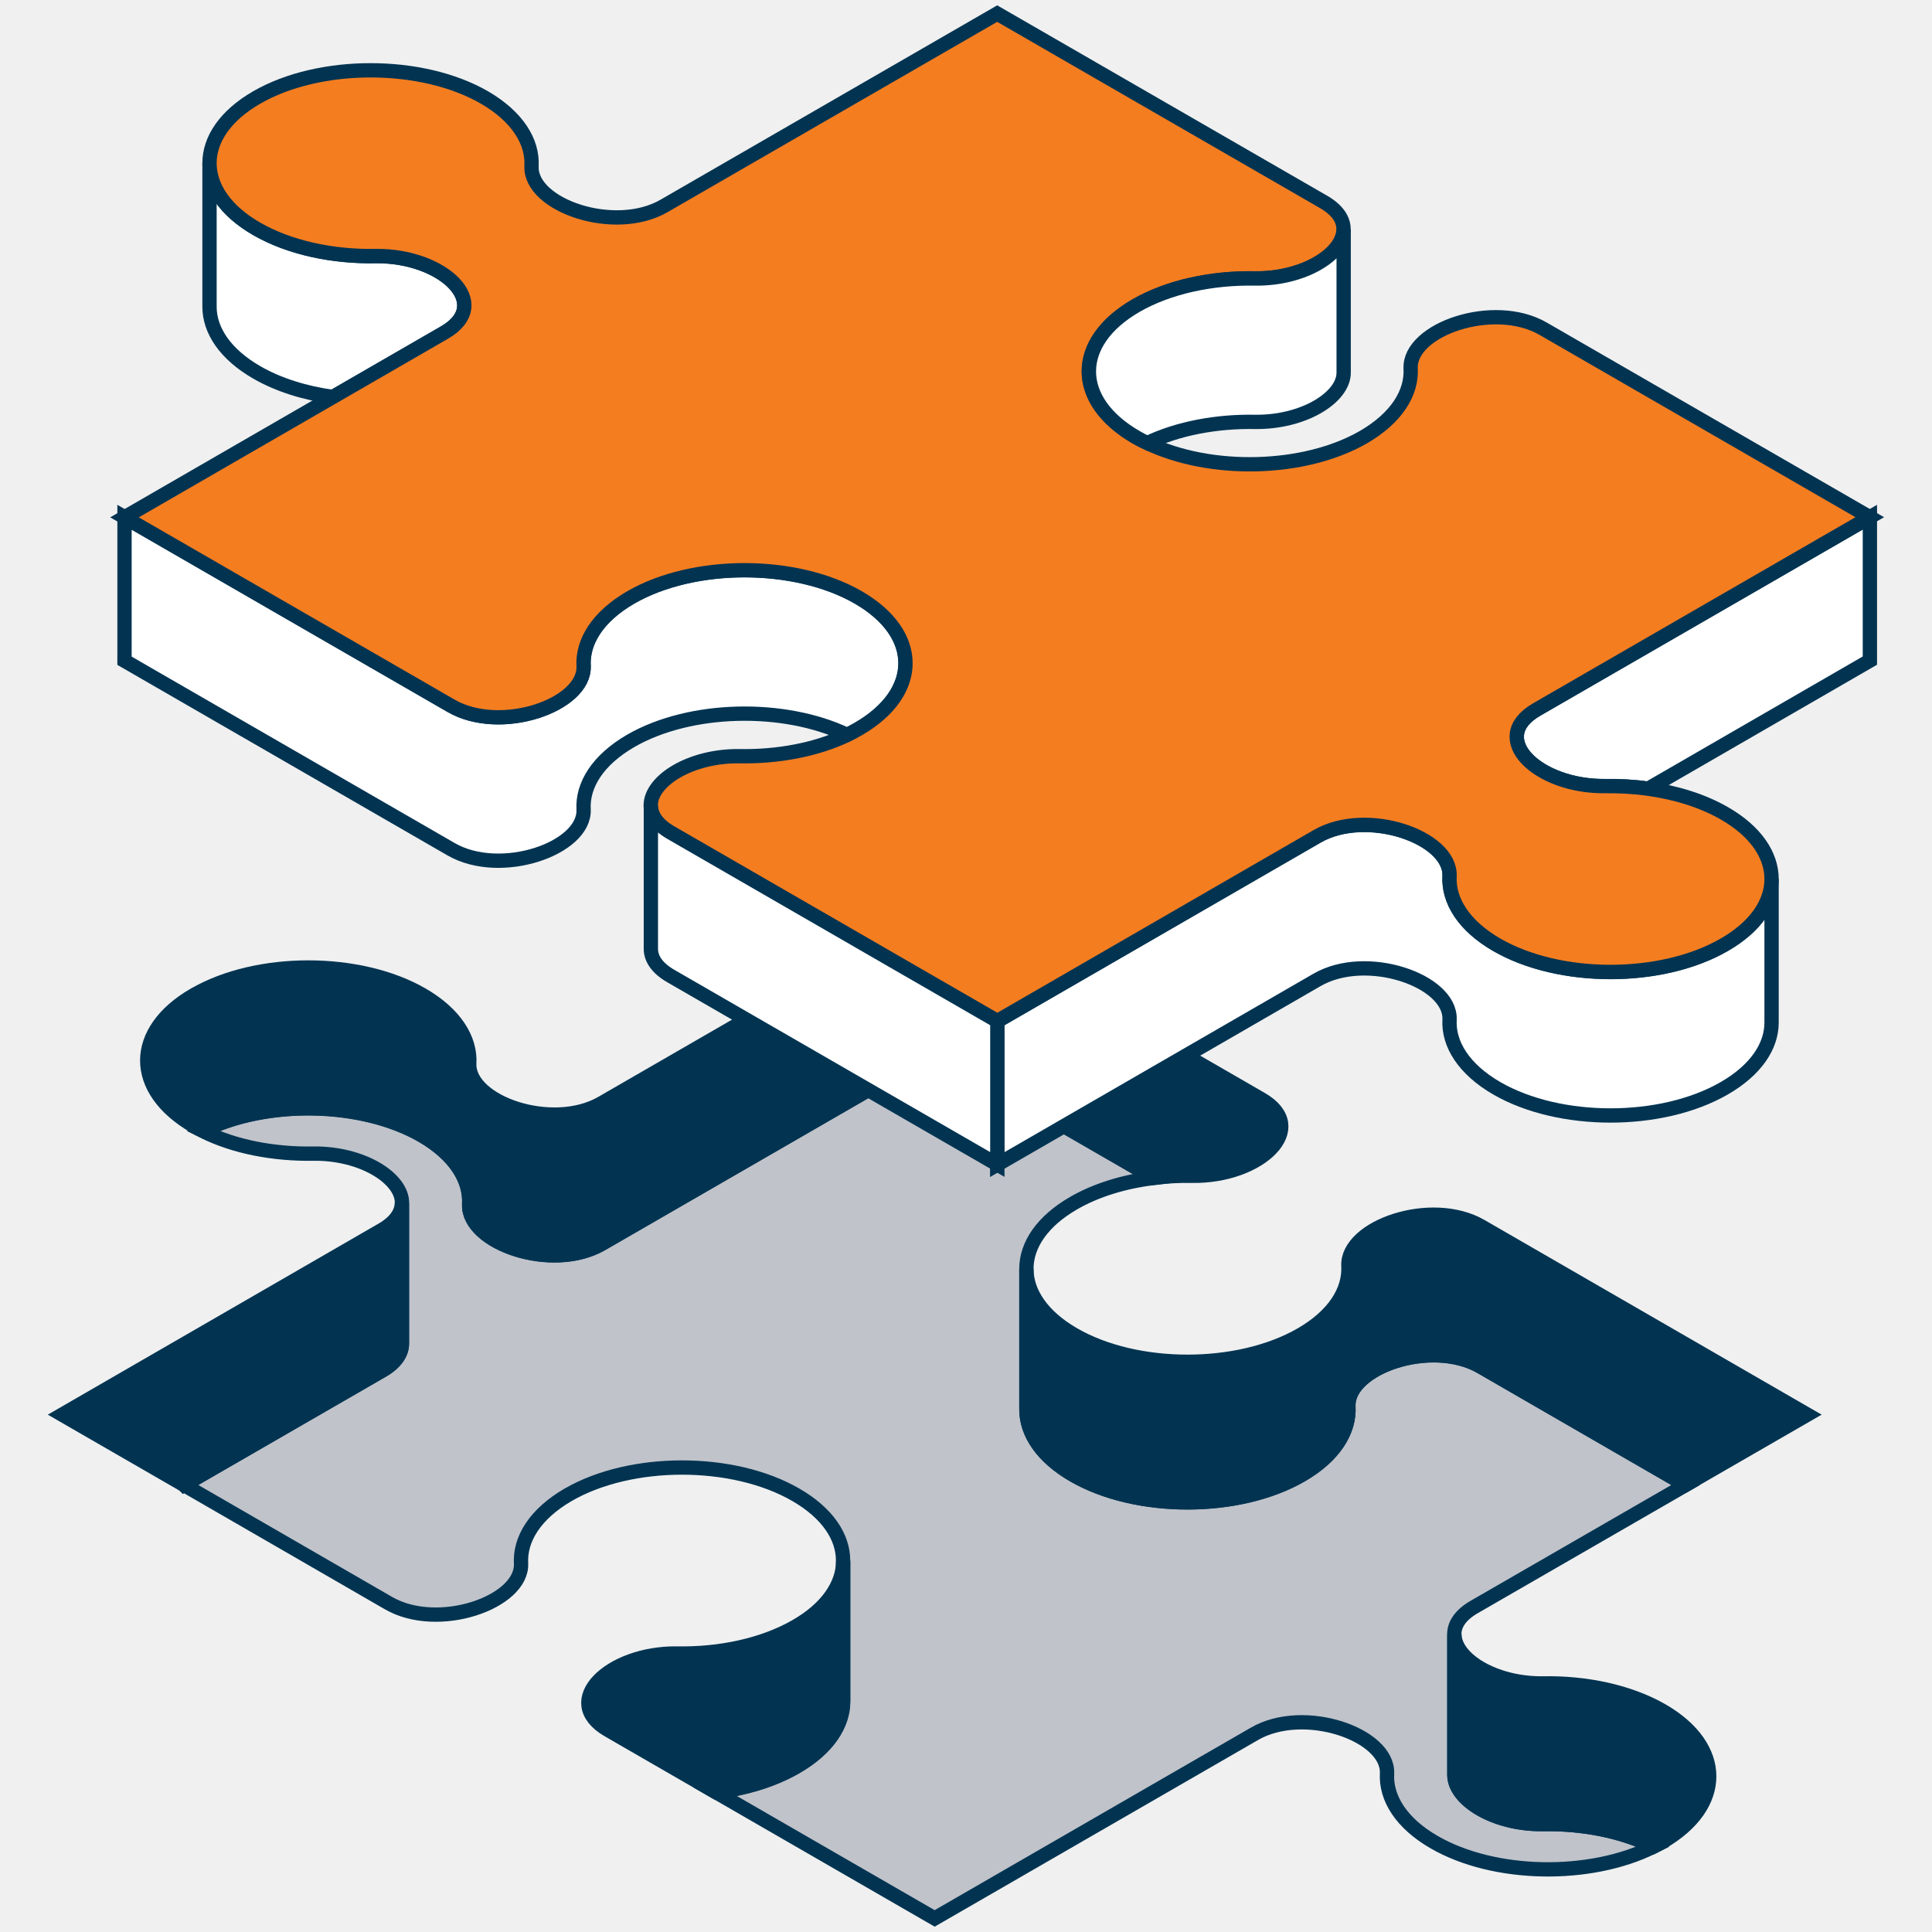
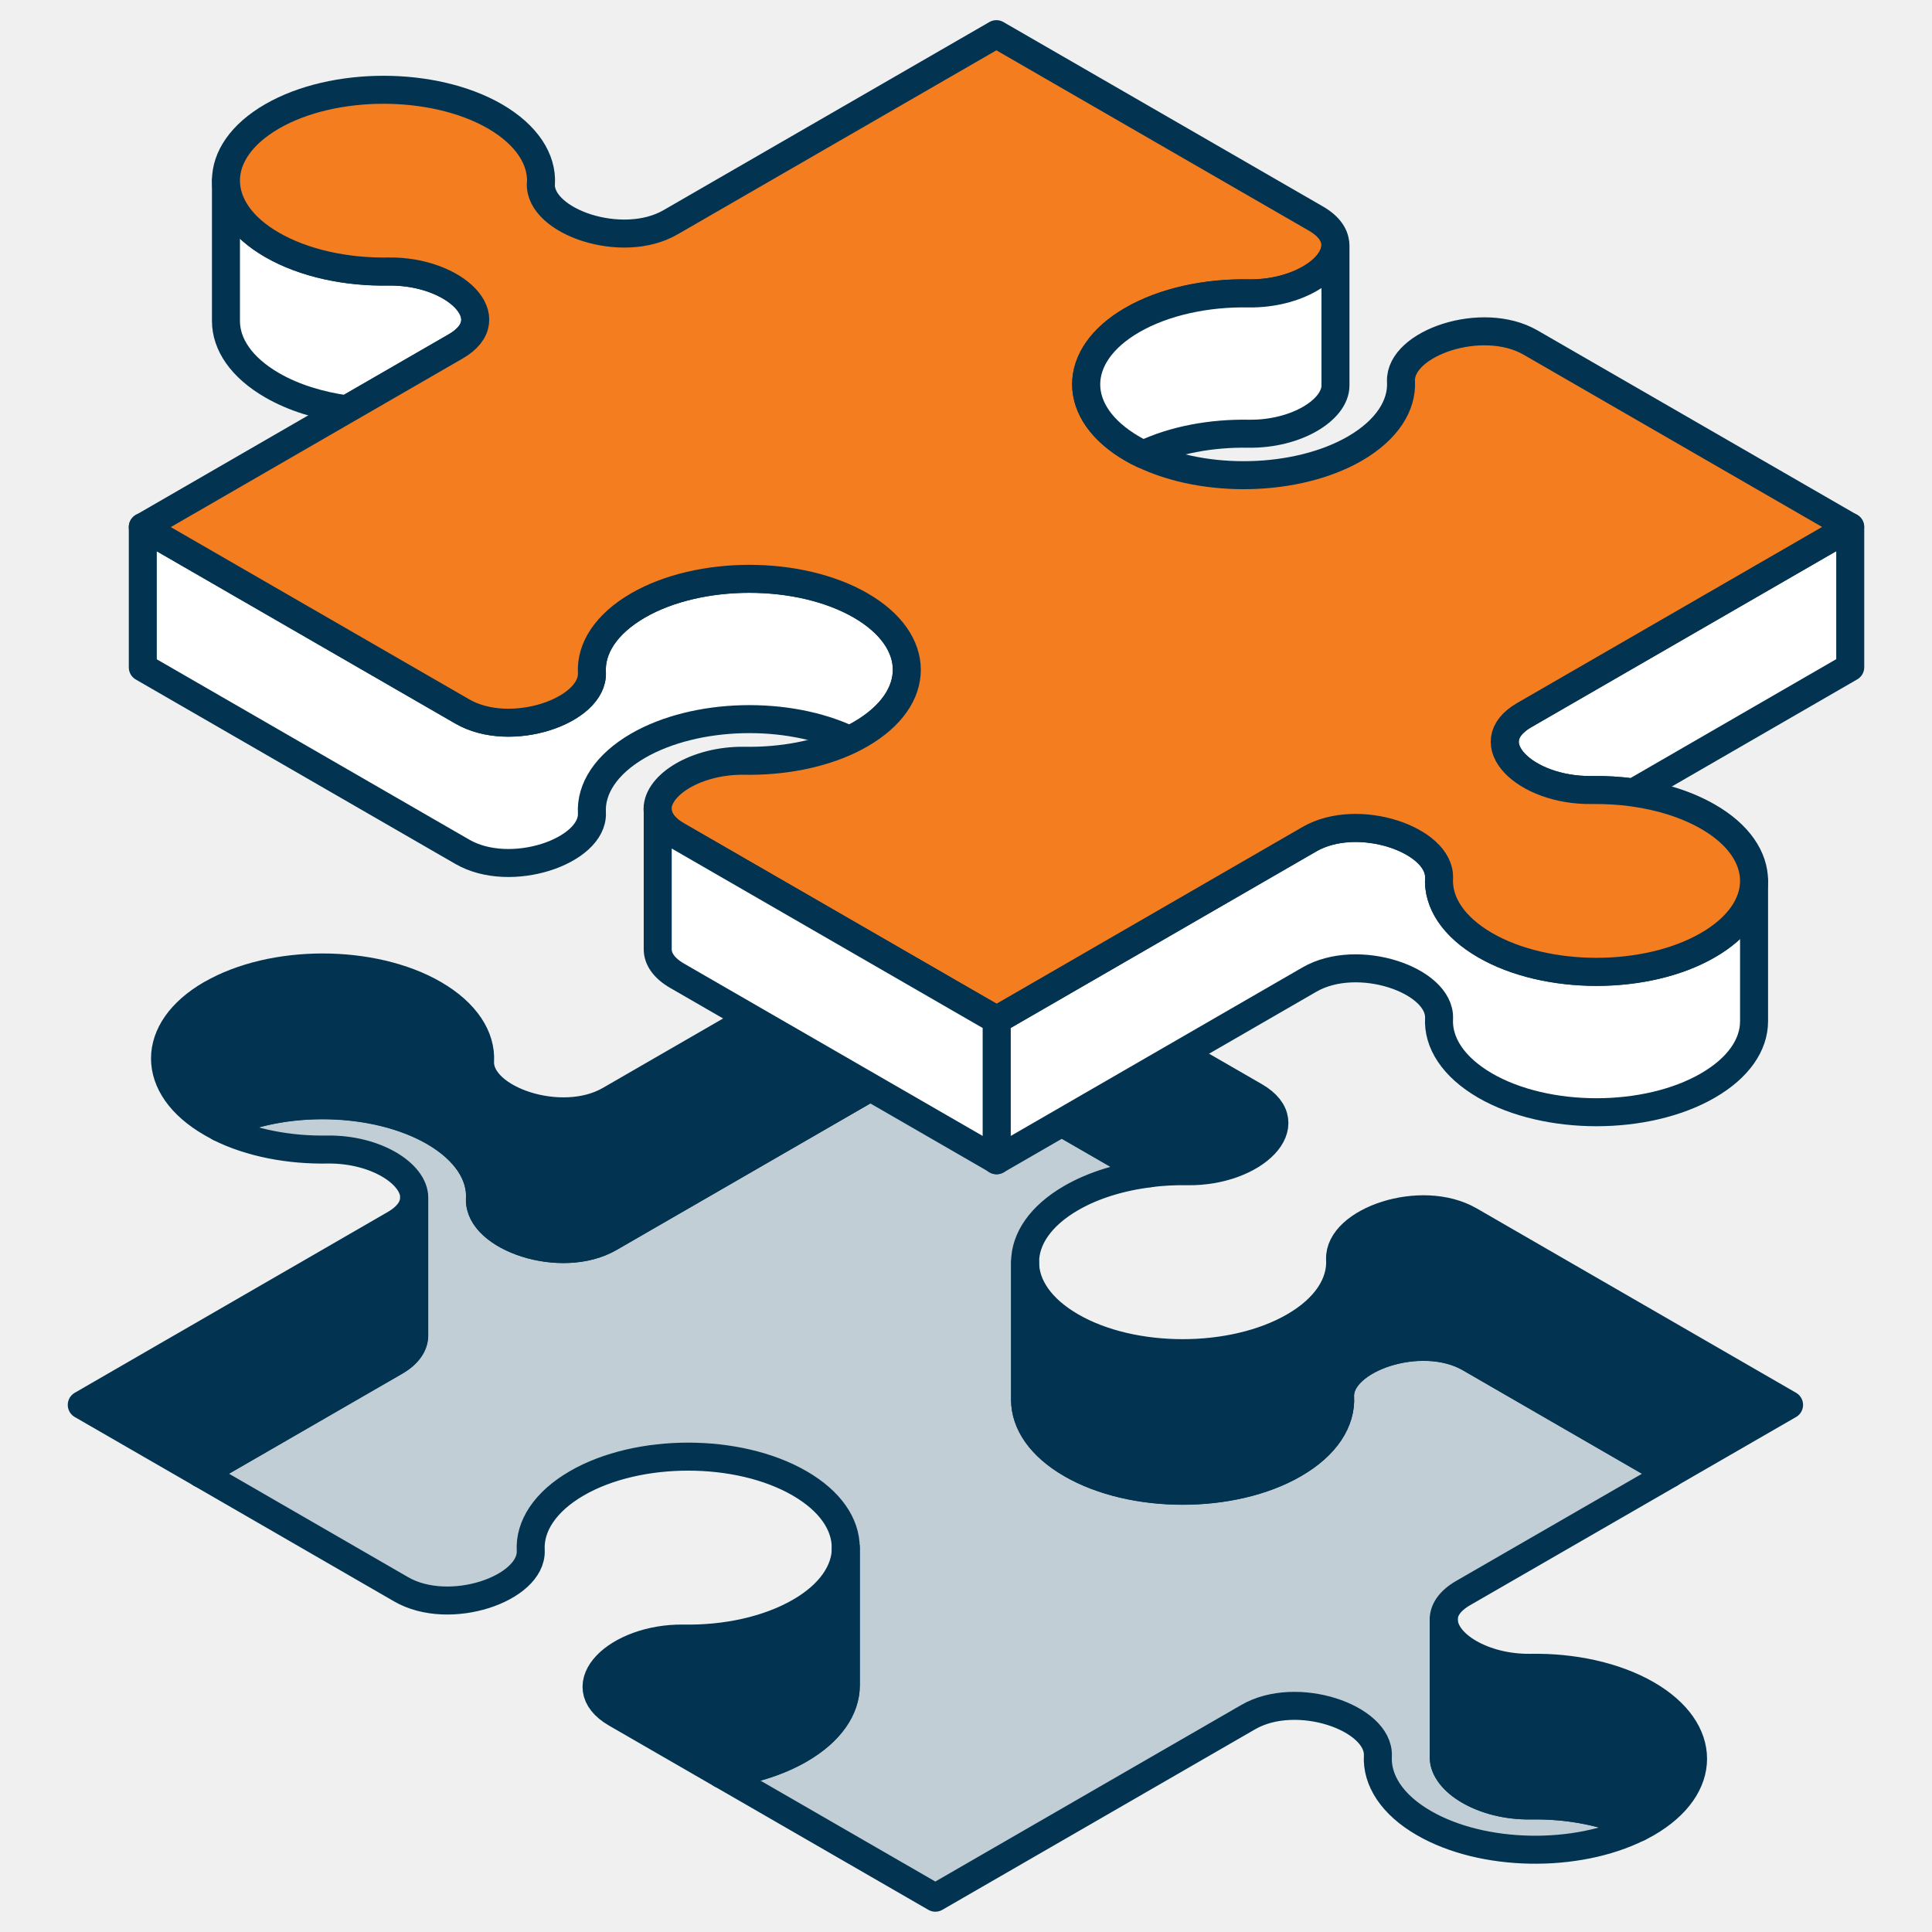
- <svg xmlns="http://www.w3.org/2000/svg" id="a" viewBox="0 0 135 135">
-   <path d="M12.85,103.76l14.3,8.26c3.46,2,9.36-.04,9.26-2.76-.1-1.73,1-3.48,3.29-4.81,4.39-2.54,11.52-2.54,15.91,0,2.2,1.27,3.3,2.93,3.3,4.59v9.83c0,1.66-1.1,3.33-3.3,4.59-1.59.92-3.55,1.51-5.6,1.76l15.3,8.83h0l22.35-12.9c3.46-2,9.36.04,9.26,2.76-.1,1.73,1,3.49,3.29,4.81,4.2,2.43,10.9,2.53,15.32.32-2.21-1.11-4.98-1.63-7.73-1.58-3.39.04-6.18-1.71-6.18-3.44v-9.83c0-.67.42-1.34,1.39-1.9l14.77-8.52-14.3-8.26c-3.47-2-9.36.04-9.26,2.76.1,1.73-1,3.49-3.29,4.81-4.39,2.54-11.52,2.54-15.91,0-2.2-1.27-3.3-2.93-3.3-4.59v-9.83c0-1.66,1.1-3.32,3.3-4.59,1.59-.92,3.55-1.51,5.6-1.76l-15.3-8.83-23.28,13.44c-3.47,2-9.36-.04-9.26-2.76.1-1.73-1-3.48-3.29-4.81-4.2-2.42-10.9-2.53-15.32-.32,2.21,1.11,4.99,1.63,7.74,1.58,3.39-.04,6.18,1.71,6.18,3.44v9.83c0,.67-.42,1.35-1.39,1.9l-13.84,7.99Z" style="fill:#c0c3ca; stroke:#023452; stroke-miterlimit:10;" />
-   <path d="M101.63,114.19v9.83c0,1.73,2.78,3.48,6.18,3.44,2.75-.05,5.52.47,7.73,1.58.2-.1.4-.21.6-.32,4.39-2.54,4.39-6.65,0-9.19-2.29-1.32-5.33-1.96-8.33-1.9-3.39.04-6.18-1.71-6.18-3.44Z" style="fill:#023452; stroke:#023452; stroke-miterlimit:10;" />
-   <path d="M47.29,115.54c-4.72-.05-8.25,3.35-4.79,5.35l7.52,4.34c2.05-.25,4-.84,5.6-1.76,2.2-1.27,3.3-2.93,3.3-4.59v-9.83c0,1.66-1.1,3.33-3.3,4.59-2.29,1.32-5.33,1.96-8.33,1.9Z" style="fill:#023452; stroke:#023452; stroke-miterlimit:10;" />
-   <path d="M4.34,98.85l8.51,4.91,13.84-7.99c.97-.56,1.39-1.23,1.39-1.9v-9.83c0,.67-.42,1.34-1.39,1.9l-22.35,12.91Z" style="fill:#023452; stroke:#023452; stroke-miterlimit:10;" />
-   <path d="M13.58,69.51c-4.39,2.54-4.39,6.65,0,9.19.19.11.39.22.6.32,4.42-2.21,11.12-2.11,15.32.32,2.29,1.32,3.39,3.08,3.29,4.81-.1,2.72,5.8,4.76,9.26,2.76l23.28-13.44v-9.83l-23.28,13.44c-3.47,2-9.36-.04-9.26-2.76.1-1.73-1-3.48-3.29-4.81-4.39-2.54-11.52-2.54-15.91,0Z" style="fill:#023452; stroke:#023452; stroke-miterlimit:10;" />
-   <path d="M65.32,63.64v9.83l15.3,8.83c.9-.11,1.82-.16,2.73-.14,4.72.05,8.25-3.35,4.79-5.35l-22.81-13.17Z" style="fill:#023452; stroke:#023452; stroke-miterlimit:10;" />
-   <path d="M71.72,88.65v9.83c0,1.66,1.1,3.32,3.3,4.59,4.39,2.54,11.52,2.54,15.91,0,2.29-1.32,3.39-3.07,3.29-4.81-.1-2.72,5.8-4.76,9.26-2.76l14.3,8.26,8.51-4.91-22.81-13.17c-3.47-2-9.36.04-9.26,2.76.1,1.73-1,3.49-3.29,4.81-4.39,2.54-11.52,2.54-15.91,0-2.2-1.27-3.3-2.93-3.3-4.59Z" style="fill:#023452; stroke:#023452; stroke-miterlimit:10;" />
-   <path d="M60.25,37.23c0-.33-.93-.44-1.16-.44-.51,0-.88.2-1.51.2-.04,0-.08,0-.12,0,2.12-.82,3.71-1.49,3.71-2.07,0-.15-.47-2.78-7.63-.31-.61.21-7.82,3.21-7.82,4.28,0,.48.23,1.02.47,1.33.39.76,1.36.94,2.21.94,1.4,0,2.38-.73,3.66-1.33.8-.37,1.65-.64,2.65-.8,2.02-.36,5.54-1.52,5.54-1.8Z" style="fill:#fff; stroke:#023452; stroke-miterlimit:10;" />
-   <path d="M8.7,46.17l22.82,13.17c3.46,2,9.36-.04,9.26-2.76-.1-1.73,1-3.48,3.29-4.81,4.14-2.39,10.7-2.53,15.12-.42.27-.13.53-.27.79-.42,4.39-2.54,4.39-6.65,0-9.19-4.39-2.53-11.52-2.53-15.91,0-2.29,1.32-3.39,3.07-3.29,4.81.1,2.73-5.8,4.77-9.26,2.76l-22.82-13.17v10.02Z" style="fill:#fff; stroke:#023452; stroke-miterlimit:10;" />
-   <path d="M115.17,55.11l15.49-8.95v-10.02l-23.28,13.44c-3.46,2,.07,5.4,4.79,5.35,1.01-.02,2.02.04,3,.18Z" style="fill:#fff; stroke:#023452; stroke-miterlimit:10;" />
-   <path d="M31.05,23.25c3.47-2-.07-5.4-4.78-5.35-3,.06-6.04-.58-8.33-1.9-2.2-1.27-3.3-2.93-3.3-4.59v10.02c0,1.66,1.1,3.32,3.3,4.59,1.52.88,3.38,1.45,5.33,1.72l7.78-4.49Z" style="fill:#fff; stroke:#023452; stroke-miterlimit:10;" />
-   <path d="M123.79,61.43c0,1.66-1.1,3.33-3.3,4.59-4.39,2.54-11.52,2.54-15.91,0-2.29-1.32-3.39-3.07-3.29-4.81.09-2.72-5.8-4.76-9.26-2.76l-22.35,12.91v10.02l22.35-12.91c3.46-2,9.35.04,9.26,2.76-.1,1.73,1,3.48,3.29,4.81,4.39,2.54,11.52,2.54,15.91,0,2.2-1.27,3.3-2.93,3.3-4.59v-10.02Z" style="fill:#fff; stroke:#023452; stroke-miterlimit:10;" />
-   <path d="M37.14,11.62c.1-1.73-1-3.48-3.29-4.81-4.39-2.53-11.52-2.53-15.91,0-2.2,1.27-3.3,2.93-3.3,4.59s1.1,3.33,3.3,4.59c2.29,1.32,5.33,1.96,8.33,1.9,4.72-.05,8.25,3.35,4.78,5.35l-22.35,12.91,22.82,13.17c3.46,2,9.36-.04,9.26-2.76-.1-1.73,1-3.48,3.29-4.81,4.39-2.54,11.52-2.54,15.91,0,4.39,2.54,4.39,6.65,0,9.19-.26.15-.52.29-.79.42-2.18,1.04-4.87,1.53-7.54,1.48-3.39-.04-6.18,1.71-6.18,3.44,0,.67.42,1.35,1.39,1.9l22.82,13.17,22.35-12.91c3.46-2,9.35.04,9.26,2.76-.1,1.73,1,3.48,3.29,4.81,4.39,2.54,11.52,2.54,15.91,0,2.2-1.27,3.3-2.93,3.3-4.59s-1.1-3.33-3.3-4.59c-1.53-.88-3.38-1.45-5.33-1.72-.98-.14-2-.19-3-.18-4.72.06-8.25-3.35-4.79-5.35l23.28-13.44-22.82-13.17c-3.46-2-9.36.04-9.26,2.76.1,1.73-1,3.48-3.29,4.81-4.14,2.39-10.7,2.53-15.12.41-.27-.13-.53-.27-.79-.41-4.39-2.54-4.39-6.65,0-9.19,2.29-1.32,5.33-1.96,8.33-1.9,3.39.04,6.18-1.71,6.18-3.44,0-.67-.42-1.34-1.39-1.9L69.68.95l-23.28,13.44c-3.46,2-9.36-.04-9.26-2.76Z" style="fill:#f47d20; stroke:#023452; stroke-miterlimit:10;" />
-   <path d="M46.87,68.2l22.82,13.17v-10.02l-22.82-13.17c-.97-.56-1.39-1.23-1.39-1.9v10.02c0,.67.42,1.34,1.39,1.9Z" style="fill:#fff; stroke:#023452; stroke-miterlimit:10;" />
-   <path d="M79.38,21.36c-4.39,2.54-4.39,6.65,0,9.19.25.15.52.29.79.41,2.18-1.04,4.87-1.53,7.54-1.48,3.39.04,6.18-1.71,6.18-3.44v-10.02c0,1.73-2.78,3.48-6.18,3.44-3-.06-6.04.58-8.33,1.9Z" style="fill:#fff; stroke:#023452; stroke-miterlimit:10;" />
+ <svg xmlns="http://www.w3.org/2000/svg" id="a" viewBox="0 0 138 138">
+   <path d="M14.35,105.26l14.3,8.26c3.46,2,9.36-.04,9.26-2.76-.1-1.73,1-3.48,3.29-4.81,4.39-2.54,11.52-2.54,15.91,0,2.2,1.27,3.3,2.93,3.3,4.59v9.83c0,1.66-1.1,3.33-3.3,4.59-1.59.92-3.55,1.51-5.6,1.76l15.3,8.83h0l22.35-12.9c3.46-2,9.36.04,9.26,2.76-.1,1.73,1,3.49,3.29,4.81,4.2,2.43,10.9,2.53,15.32.32-2.21-1.11-4.98-1.63-7.73-1.58-3.39.04-6.18-1.71-6.18-3.44v-9.83c0-.67.42-1.34,1.39-1.9l14.77-8.52-14.3-8.26c-3.47-2-9.36.04-9.26,2.76.1,1.73-1,3.49-3.29,4.81-4.39,2.54-11.52,2.54-15.91,0-2.2-1.27-3.3-2.93-3.3-4.59v-9.83c0-1.66,1.1-3.32,3.3-4.59,1.59-.92,3.55-1.51,5.6-1.76l-15.3-8.83-23.28,13.44c-3.47,2-9.36-.04-9.26-2.76.1-1.73-1-3.48-3.29-4.81-4.2-2.42-10.9-2.53-15.32-.32,2.21,1.11,4.99,1.63,7.74,1.58,3.39-.04,6.18,1.71,6.18,3.44v9.83c0,.67-.42,1.35-1.39,1.9l-13.84,7.99Z" style="fill:#c2ced6; stroke:#023452; stroke-linejoin:round; stroke-width:2px;" />
+   <path d="M103.13,115.69v9.83c0,1.73,2.78,3.48,6.18,3.44,2.75-.05,5.52.47,7.73,1.58.2-.1.4-.21.6-.32,4.39-2.54,4.39-6.65,0-9.19-2.29-1.32-5.33-1.96-8.33-1.9-3.39.04-6.18-1.71-6.18-3.44Z" style="fill:#023452; stroke:#023452; stroke-linejoin:round; stroke-width:2px;" />
+   <path d="M48.79,117.04c-4.72-.05-8.25,3.35-4.79,5.35l7.52,4.34c2.05-.25,4-.84,5.6-1.76,2.2-1.27,3.3-2.93,3.3-4.59v-9.83c0,1.66-1.1,3.33-3.3,4.59-2.29,1.32-5.33,1.96-8.33,1.9Z" style="fill:#023452; stroke:#023452; stroke-linejoin:round; stroke-width:2px;" />
+   <path d="M5.84,100.35l8.51,4.91,13.84-7.99c.97-.56,1.39-1.23,1.39-1.9v-9.83c0,.67-.42,1.34-1.39,1.9l-22.35,12.91Z" style="fill:#023452; stroke:#023452; stroke-linejoin:round; stroke-width:2px;" />
+   <path d="M15.08,71.01c-4.39,2.54-4.39,6.65,0,9.19.19.11.39.22.6.32,4.42-2.21,11.12-2.11,15.32.32,2.29,1.32,3.39,3.08,3.29,4.81-.1,2.72,5.8,4.76,9.26,2.76l23.28-13.44v-9.83l-23.28,13.44c-3.47,2-9.36-.04-9.26-2.76.1-1.73-1-3.48-3.29-4.81-4.39-2.54-11.52-2.54-15.91,0Z" style="fill:#023452; stroke:#023452; stroke-linejoin:round; stroke-width:2px;" />
+   <path d="M66.82,65.14v9.83l15.3,8.83c.9-.11,1.82-.16,2.73-.14,4.72.05,8.25-3.35,4.79-5.35l-22.81-13.17Z" style="fill:#023452; stroke:#023452; stroke-linejoin:round; stroke-width:2px;" />
+   <path d="M73.22,90.15v9.83c0,1.66,1.1,3.32,3.3,4.59,4.39,2.54,11.52,2.54,15.91,0,2.29-1.32,3.39-3.07,3.29-4.81-.1-2.72,5.8-4.76,9.26-2.76l14.3,8.26,8.51-4.91-22.81-13.17c-3.47-2-9.36.04-9.26,2.76.1,1.73-1,3.49-3.29,4.81-4.39,2.54-11.52,2.54-15.91,0-2.2-1.27-3.3-2.93-3.3-4.59Z" style="fill:#023452; stroke:#023452; stroke-linejoin:round; stroke-width:2px;" />
+   <path d="M61.75,38.73c0-.33-.93-.44-1.16-.44-.51,0-.88.2-1.51.2-.04,0-.08,0-.12,0,2.12-.82,3.71-1.49,3.71-2.07,0-.15-.47-2.78-7.63-.31-.61.21-7.82,3.21-7.82,4.28,0,.48.23,1.02.47,1.33.39.76,1.36.94,2.21.94,1.4,0,2.38-.73,3.66-1.33.8-.37,1.65-.64,2.65-.8,2.02-.36,5.54-1.52,5.54-1.8Z" style="fill:#fff; stroke:#023452; stroke-linejoin:round; stroke-width:2px;" />
+   <path d="M10.2,47.67l22.82,13.17c3.46,2,9.36-.04,9.26-2.76-.1-1.73,1-3.48,3.29-4.81,4.14-2.39,10.7-2.53,15.12-.42.27-.13.53-.27.79-.42,4.39-2.54,4.39-6.65,0-9.19-4.39-2.53-11.52-2.53-15.91,0-2.29,1.32-3.39,3.07-3.29,4.81.1,2.73-5.8,4.77-9.26,2.76l-22.82-13.17v10.02Z" style="fill:#fff; stroke:#023452; stroke-linejoin:round; stroke-width:2px;" />
+   <path d="M116.67,56.61l15.49-8.95v-10.02l-23.28,13.44c-3.46,2,.07,5.4,4.79,5.35,1.01-.02,2.02.04,3,.18Z" style="fill:#fff; stroke:#023452; stroke-linejoin:round; stroke-width:2px;" />
+   <path d="M32.55,24.75c3.47-2-.07-5.4-4.78-5.35-3,.06-6.04-.58-8.33-1.9-2.2-1.27-3.3-2.93-3.3-4.59v10.02c0,1.66,1.1,3.32,3.3,4.59,1.52.88,3.38,1.45,5.33,1.72l7.78-4.49Z" style="fill:#fff; stroke:#023452; stroke-linejoin:round; stroke-width:2px;" />
+   <path d="M125.29,62.93c0,1.66-1.1,3.33-3.3,4.59-4.39,2.54-11.52,2.54-15.91,0-2.29-1.32-3.39-3.07-3.29-4.81.09-2.72-5.8-4.76-9.26-2.76l-22.35,12.91v10.02l22.35-12.91c3.46-2,9.35.04,9.26,2.76-.1,1.73,1,3.48,3.29,4.81,4.39,2.54,11.52,2.54,15.91,0,2.2-1.27,3.3-2.93,3.3-4.59v-10.02Z" style="fill:#fff; stroke:#023452; stroke-linejoin:round; stroke-width:2px;" />
+   <path d="M38.64,13.12c.1-1.73-1-3.48-3.29-4.81-4.39-2.53-11.52-2.53-15.91,0-2.2,1.27-3.3,2.93-3.3,4.59s1.1,3.33,3.3,4.59c2.29,1.32,5.33,1.96,8.33,1.9,4.72-.05,8.25,3.35,4.78,5.35l-22.35,12.91,22.82,13.17c3.46,2,9.36-.04,9.26-2.76-.1-1.73,1-3.48,3.29-4.81,4.39-2.54,11.52-2.54,15.91,0,4.39,2.54,4.39,6.65,0,9.19-.26.15-.52.29-.79.42-2.18,1.04-4.87,1.53-7.54,1.48-3.39-.04-6.18,1.71-6.18,3.44,0,.67.42,1.35,1.39,1.9l22.82,13.17,22.35-12.91c3.46-2,9.35.04,9.26,2.76-.1,1.73,1,3.48,3.29,4.81,4.39,2.54,11.52,2.54,15.91,0,2.2-1.27,3.3-2.93,3.3-4.59s-1.1-3.33-3.3-4.59c-1.53-.88-3.38-1.45-5.33-1.72-.98-.14-2-.19-3-.18-4.72.06-8.25-3.35-4.79-5.35l23.28-13.44-22.82-13.17c-3.46-2-9.36.04-9.26,2.76.1,1.73-1,3.48-3.29,4.81-4.14,2.39-10.7,2.53-15.12.41-.27-.13-.53-.27-.79-.41-4.39-2.54-4.39-6.65,0-9.19,2.29-1.32,5.33-1.96,8.33-1.9,3.39.04,6.18-1.71,6.18-3.44,0-.67-.42-1.34-1.39-1.9l-22.82-13.17-23.28,13.44c-3.46,2-9.36-.04-9.26-2.76Z" style="fill:#f47d20; stroke:#023452; stroke-linejoin:round; stroke-width:2px;" />
+   <path d="M48.37,69.7l22.82,13.17v-10.02l-22.82-13.17c-.97-.56-1.39-1.23-1.39-1.9v10.02c0,.67.42,1.34,1.39,1.9Z" style="fill:#fff; stroke:#023452; stroke-linejoin:round; stroke-width:2px;" />
+   <path d="M80.88,22.86c-4.39,2.54-4.39,6.65,0,9.19.25.15.52.29.79.41,2.18-1.04,4.87-1.53,7.54-1.48,3.39.04,6.18-1.71,6.18-3.44v-10.02c0,1.73-2.78,3.48-6.18,3.44-3-.06-6.04.58-8.33,1.9Z" style="fill:#fff; stroke:#023452; stroke-linejoin:round; stroke-width:2px;" />
</svg>
